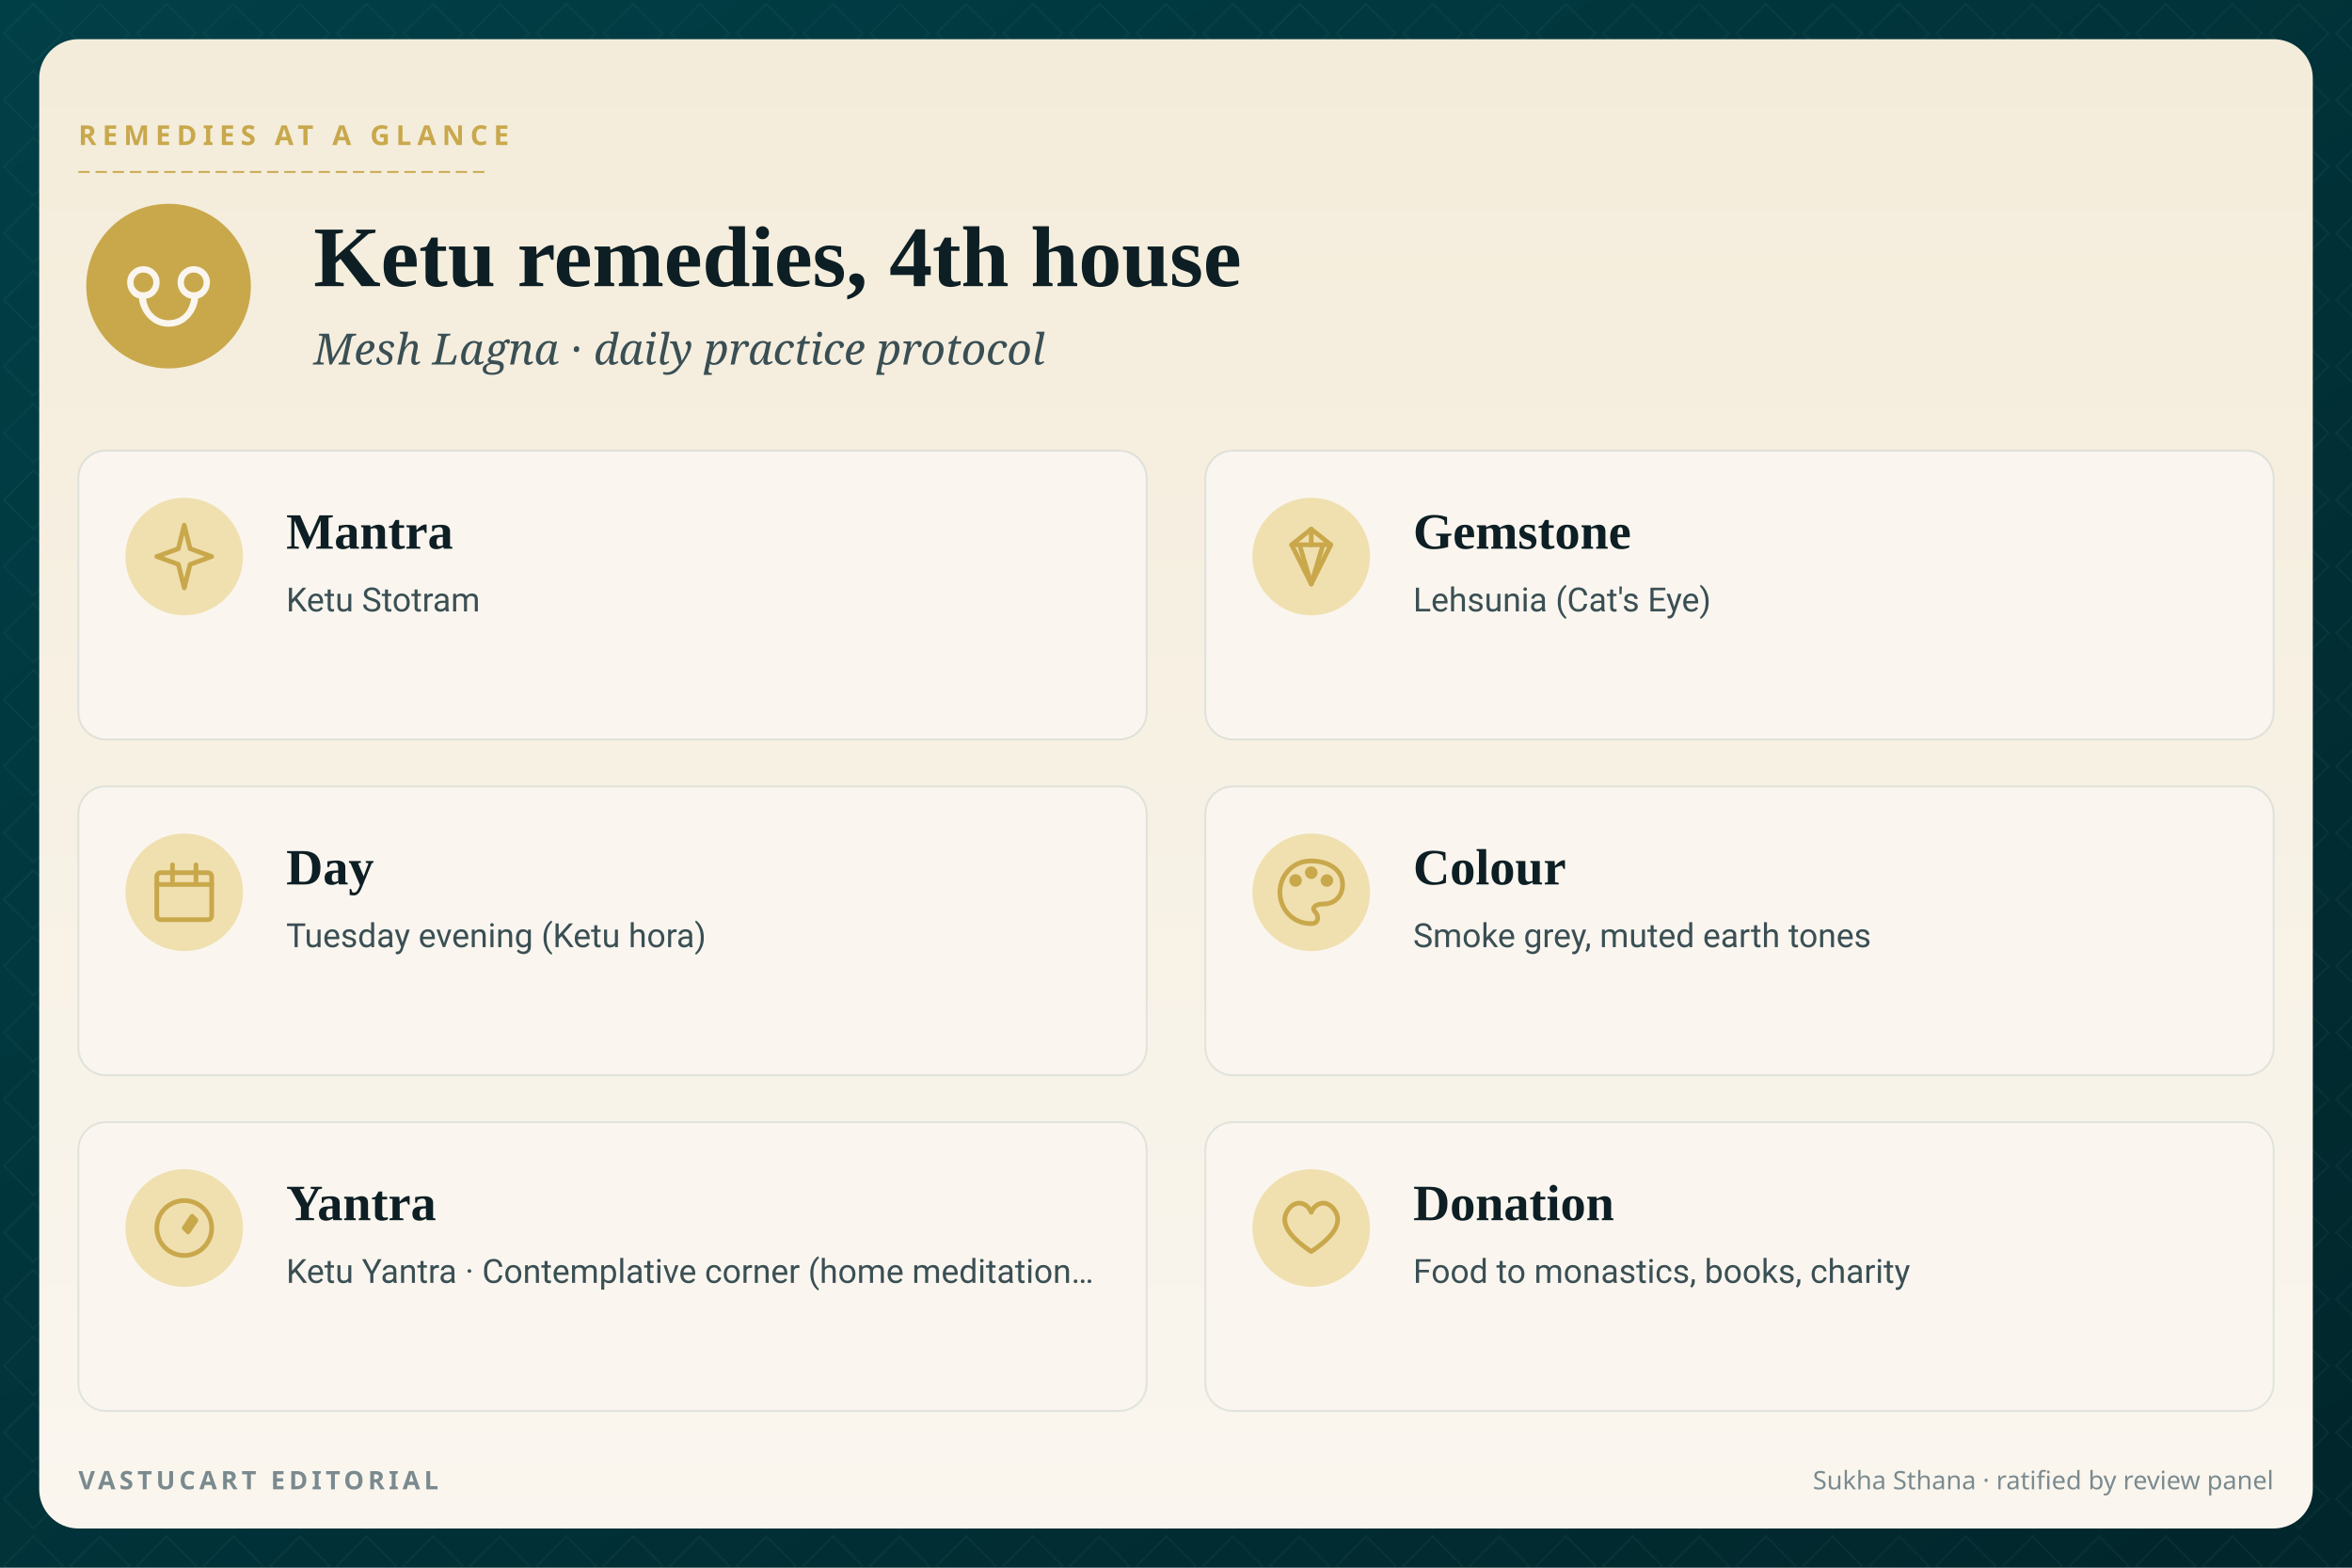
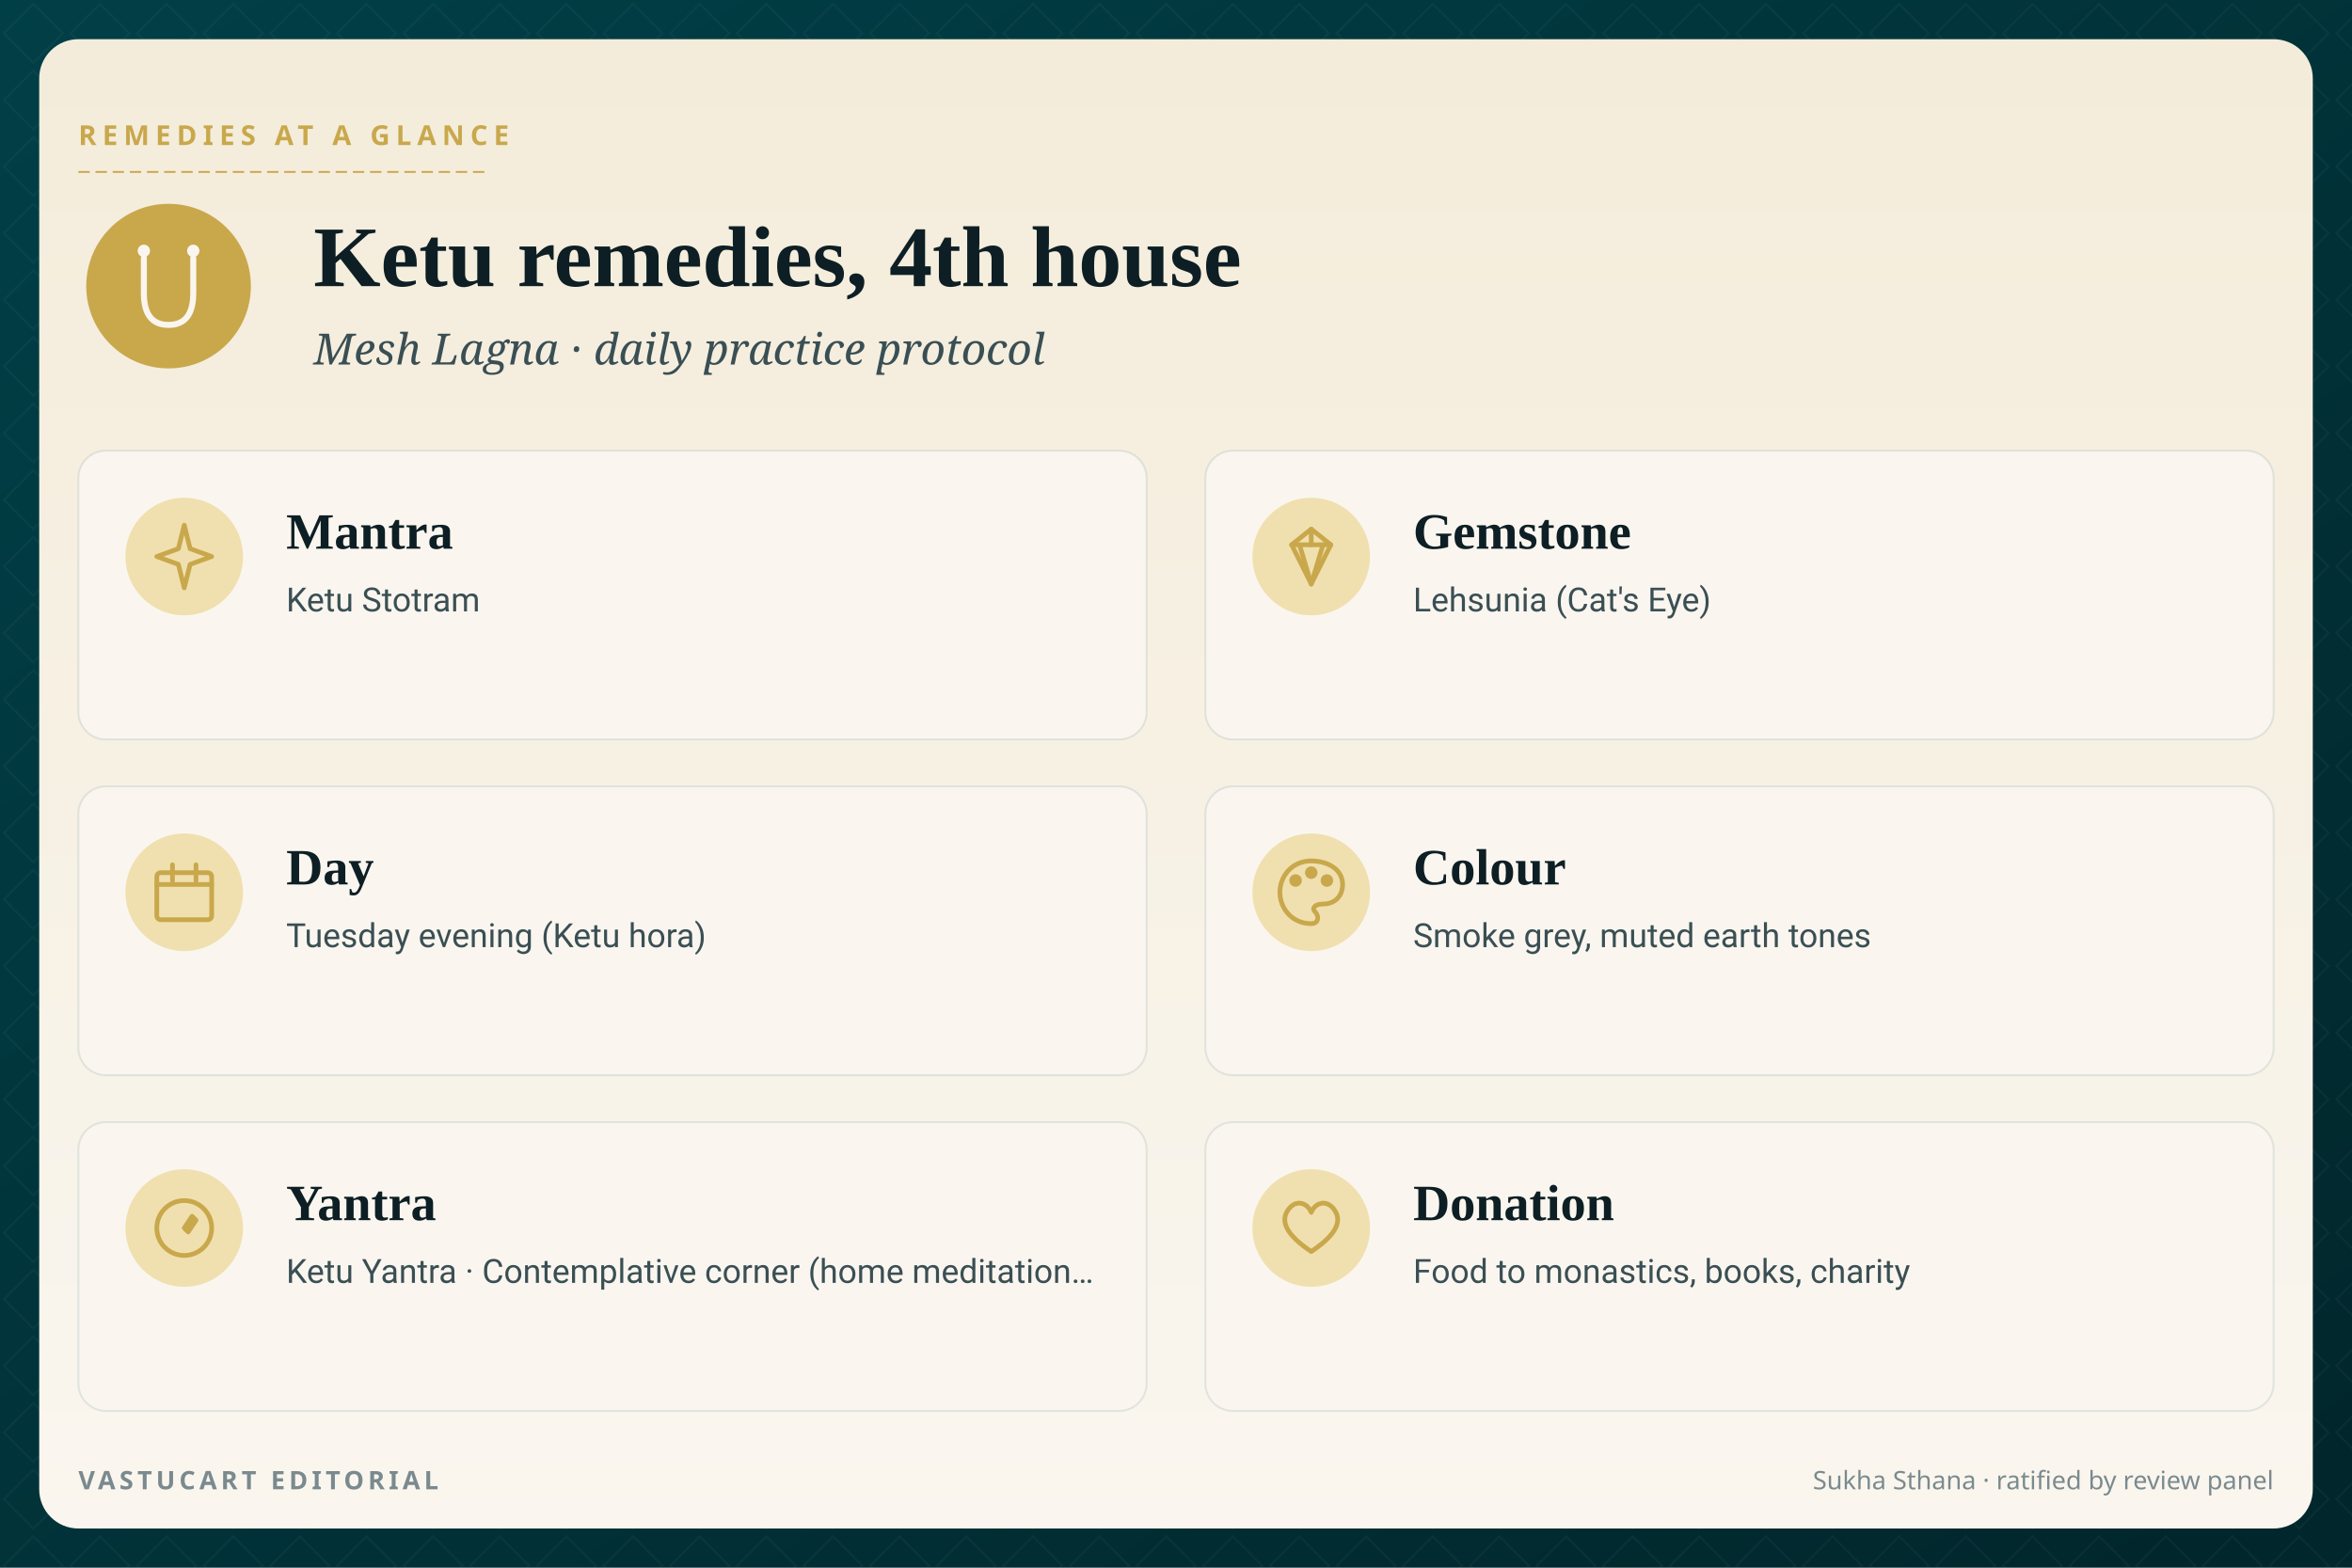
<svg xmlns="http://www.w3.org/2000/svg" viewBox="0 0 1200 800" role="img" aria-label="Ketu remedies for 4th house Mesh Lagna">
  <defs>
    <linearGradient id="bg" x1="0" y1="0" x2="1" y2="1">
      <stop offset="0%" stop-color="#013F47" />
      <stop offset="100%" stop-color="#01262b" />
    </linearGradient>
    <linearGradient id="cardBg" x1="0" y1="0" x2="0" y2="1">
      <stop offset="0%" stop-color="#F4ECDA" />
      <stop offset="100%" stop-color="#faf6ef" />
    </linearGradient>
    <pattern id="diamondPattern" x="0" y="0" width="34" height="34" patternUnits="userSpaceOnUse">
      <path d="M17 2 L32 17 L17 32 L2 17 Z" fill="none" stroke="#9DA8AC" stroke-opacity="0.06" stroke-width="1" />
    </pattern>
  </defs>
  <rect x="0" y="0" width="1200" height="800" fill="url(#bg)" />
  <rect x="0" y="0" width="1200" height="800" fill="url(#diamondPattern)" />
  <rect x="20" y="20" width="1160" height="760" rx="20" fill="url(#cardBg)" />
  <g>
    <text x="40" y="74" font-family="system-ui, sans-serif" font-size="14" font-weight="700" letter-spacing="3" fill="#c9a84c">REMEDIES AT A GLANCE</text>
    <text x="40" y="86" font-family="system-ui, sans-serif" font-size="14" font-weight="700" letter-spacing="3" fill="#c9a84c">________________________</text>
    <circle cx="86" cy="146" r="42" fill="#c9a84c" />
-     <text x="86" y="166" text-anchor="middle" font-family="Georgia, serif" font-size="48" font-weight="700" fill="#faf6ef">☋</text>
+     <g transform="translate(86 146)">
+       <g transform="scale(0.9)">
+         <path d="M -14 -16 L -14 4 Q -14 22 0 22 Q 14 22 14 4 L 14 -16" stroke="#faf6ef" stroke-width="3.4" stroke-linecap="round" stroke-linejoin="round" fill="none" />
+         <circle cx="-14" cy="-20" r="3.5" fill="#faf6ef" />
+         <circle cx="14" cy="-20" r="3.5" fill="#faf6ef" />
+       </g>
+     </g>
    <text x="160" y="146" font-family="Georgia, 'Times New Roman', serif" font-size="44" font-weight="700" fill="#0d1f24">Ketu remedies, 4th house</text>
    <text x="160" y="186" font-family="Georgia, serif" font-style="italic" font-size="22" fill="#3a4f54">Mesh Lagna · daily practice protocol</text>
  </g>
  <g>
    <rect x="40" y="230" width="545" height="147.333" rx="14" fill="#faf6ef" stroke="rgba(1,63,71,0.10)" stroke-width="1" />
    <circle cx="94" cy="284" r="30" fill="#F0E0B0" />
    <g transform="translate(74 264)" color="#c9a84c">
      <g fill="none" stroke="currentColor" stroke-width="2.4" stroke-linecap="round" stroke-linejoin="round">
        <path d="M20 4 L23 16 L34 20 L23 24 L20 36 L17 24 L6 20 L17 16 Z" />
      </g>
    </g>
    <text x="146" y="280" font-family="Georgia, 'Times New Roman', serif" font-size="26" font-weight="700" fill="#0d1f24">Mantra</text>
    <text x="146" y="312" font-family="system-ui, -apple-system, 'Segoe UI', Roboto, sans-serif" font-size="17" fill="#3a4f54">Ketu Stotram</text>
  </g>
  <g>
    <rect x="615" y="230" width="545" height="147.333" rx="14" fill="#faf6ef" stroke="rgba(1,63,71,0.10)" stroke-width="1" />
    <circle cx="669" cy="284" r="30" fill="#F0E0B0" />
    <g transform="translate(649 264)" color="#c9a84c">
      <g fill="none" stroke="currentColor" stroke-width="2.4" stroke-linejoin="round" stroke-linecap="round">
        <path d="M10 14 L20 6 L30 14 L20 34 Z" />
        <path d="M10 14 L30 14" />
        <path d="M20 6 L20 14" />
        <path d="M14 14 L20 34" />
        <path d="M26 14 L20 34" />
      </g>
    </g>
    <text x="721" y="280" font-family="Georgia, 'Times New Roman', serif" font-size="26" font-weight="700" fill="#0d1f24">Gemstone</text>
    <text x="721" y="312" font-family="system-ui, -apple-system, 'Segoe UI', Roboto, sans-serif" font-size="17" fill="#3a4f54">Lehsunia (Cat's Eye)</text>
  </g>
  <g>
    <rect x="40" y="401.333" width="545" height="147.333" rx="14" fill="#faf6ef" stroke="rgba(1,63,71,0.10)" stroke-width="1" />
    <circle cx="94" cy="455.333" r="30" fill="#F0E0B0" />
    <g transform="translate(74 435.3333)" color="#c9a84c">
      <g fill="none" stroke="currentColor" stroke-width="2.4" stroke-linecap="round" stroke-linejoin="round">
        <rect x="6" y="10" width="28" height="24" rx="2" />
        <path d="M6 16 L34 16" />
        <path d="M14 6 V14" />
        <path d="M26 6 V14" />
      </g>
    </g>
    <text x="146" y="451.333" font-family="Georgia, 'Times New Roman', serif" font-size="26" font-weight="700" fill="#0d1f24">Day</text>
    <text x="146" y="483.333" font-family="system-ui, -apple-system, 'Segoe UI', Roboto, sans-serif" font-size="17" fill="#3a4f54">Tuesday evening (Ketu hora)</text>
  </g>
  <g>
    <rect x="615" y="401.333" width="545" height="147.333" rx="14" fill="#faf6ef" stroke="rgba(1,63,71,0.10)" stroke-width="1" />
    <circle cx="669" cy="455.333" r="30" fill="#F0E0B0" />
    <g transform="translate(649 435.3333)" color="#c9a84c">
      <g fill="none" stroke="currentColor" stroke-width="2.4" stroke-linecap="round" stroke-linejoin="round">
        <path d="M20 4 C10 4 4 12 4 20 C4 28 10 36 20 36 C24 36 24 32 22 30 C20 28 22 26 26 26 C32 26 36 22 36 16 C36 8 28 4 20 4 Z" />
        <circle cx="12" cy="14" r="2" fill="currentColor" />
        <circle cx="20" cy="10" r="2" fill="currentColor" />
        <circle cx="28" cy="14" r="2" fill="currentColor" />
      </g>
    </g>
    <text x="721" y="451.333" font-family="Georgia, 'Times New Roman', serif" font-size="26" font-weight="700" fill="#0d1f24">Colour</text>
    <text x="721" y="483.333" font-family="system-ui, -apple-system, 'Segoe UI', Roboto, sans-serif" font-size="17" fill="#3a4f54">Smoke grey, muted earth tones</text>
  </g>
  <g>
    <rect x="40" y="572.667" width="545" height="147.333" rx="14" fill="#faf6ef" stroke="rgba(1,63,71,0.10)" stroke-width="1" />
    <circle cx="94" cy="626.667" r="30" fill="#F0E0B0" />
    <g transform="translate(74 606.6667)" color="#c9a84c">
      <g fill="none" stroke="currentColor" stroke-width="2.4" stroke-linecap="round" stroke-linejoin="round">
        <circle cx="20" cy="20" r="14" />
        <path d="M20 20 L24 14 L26 16 L22 22 Z" fill="currentColor" />
      </g>
    </g>
    <text x="146" y="622.667" font-family="Georgia, 'Times New Roman', serif" font-size="26" font-weight="700" fill="#0d1f24">Yantra</text>
    <text x="146" y="654.667" font-family="system-ui, -apple-system, 'Segoe UI', Roboto, sans-serif" font-size="17" fill="#3a4f54">Ketu Yantra · Contemplative corner (home meditation…</text>
  </g>
  <g>
    <rect x="615" y="572.667" width="545" height="147.333" rx="14" fill="#faf6ef" stroke="rgba(1,63,71,0.10)" stroke-width="1" />
    <circle cx="669" cy="626.667" r="30" fill="#F0E0B0" />
    <g transform="translate(649 606.6667)" color="#c9a84c">
      <g fill="none" stroke="currentColor" stroke-width="2.4" stroke-linecap="round" stroke-linejoin="round">
        <path d="M20 32 C8 24 4 17 8 11 C12 5 18 7 20 12 C22 7 28 5 32 11 C36 17 32 24 20 32 Z" />
      </g>
    </g>
    <text x="721" y="622.667" font-family="Georgia, 'Times New Roman', serif" font-size="26" font-weight="700" fill="#0d1f24">Donation</text>
    <text x="721" y="654.667" font-family="system-ui, -apple-system, 'Segoe UI', Roboto, sans-serif" font-size="17" fill="#3a4f54">Food to monastics, books, charity</text>
  </g>
  <text x="40" y="760" font-family="system-ui, sans-serif" font-size="13" font-weight="600" letter-spacing="2" fill="#7a8a8f">VASTUCART EDITORIAL</text>
  <text x="1160" y="760" text-anchor="end" font-family="system-ui, sans-serif" font-size="13" fill="#7a8a8f">Sukha Sthana · ratified by review panel</text>
</svg>
